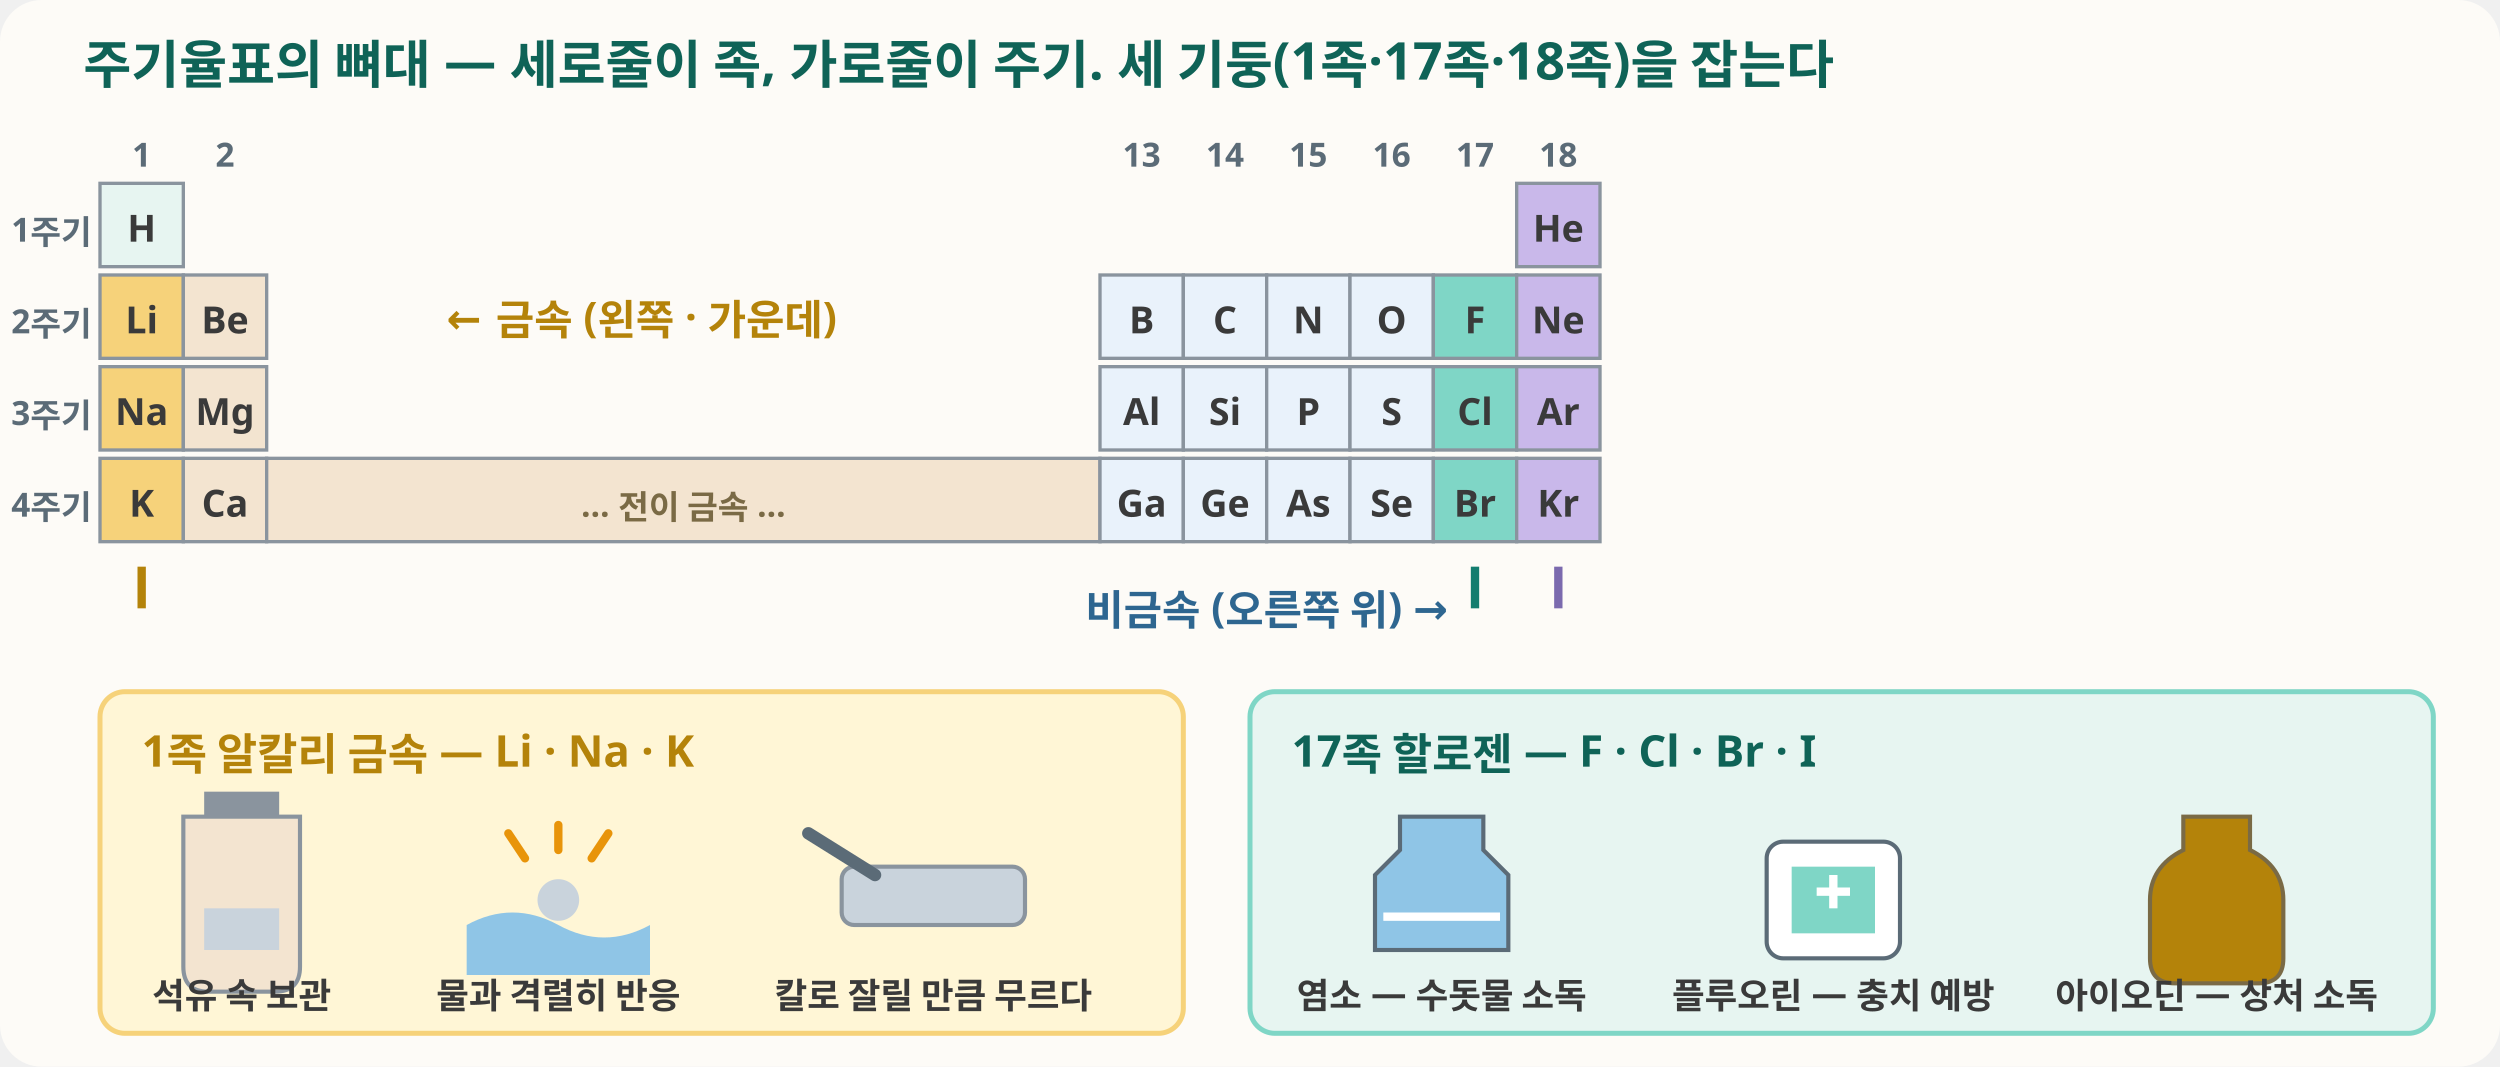
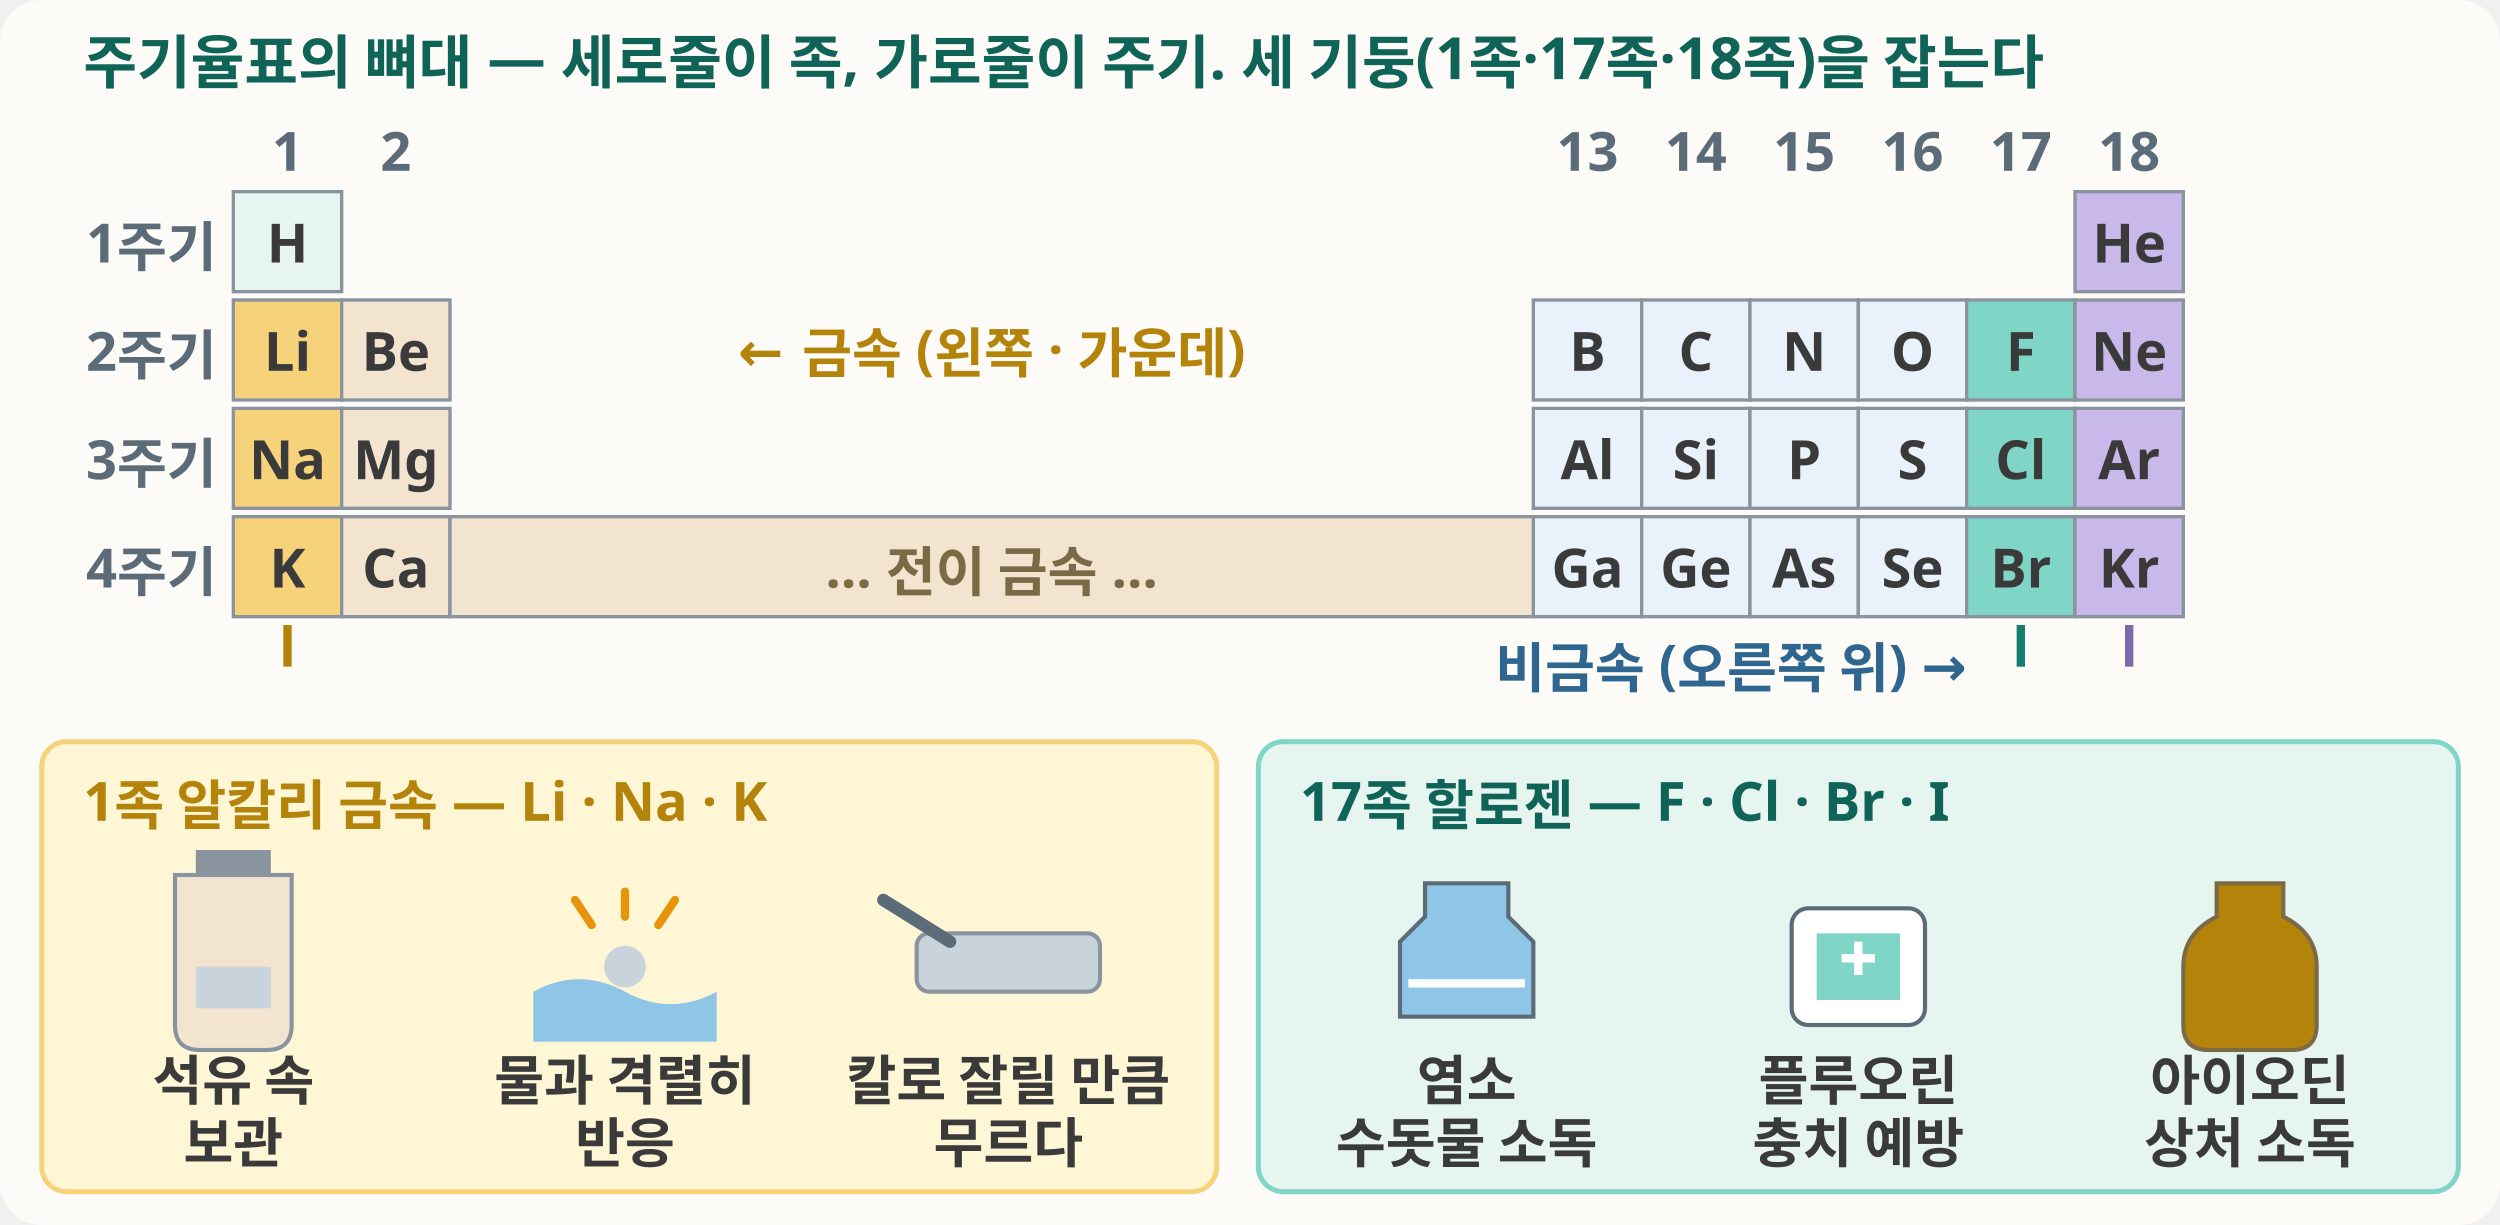
- <svg width="600" height="256" viewBox="0 0 600 256" font-family="PC Sans">
-   <rect width="600" height="256" rx="10" fill="#FDFBF7" />
-   <text x="20" y="20" font-size="12.5" font-weight="900" fill="#0F6357">주기율표의 뼈대 — 세로줄이 족, 가로줄이 주기. 세 기둥(1족·17족·18족)을 잡는다</text>
-   <g transform="translate(24,44)">
-     <g font-size="8" font-weight="800" fill="#5B6B77" text-anchor="middle">
-       <text x="10" y="-4">1</text>
-       <text x="30" y="-4">2</text>
-       <text x="250" y="-4">13</text>
-       <text x="270" y="-4">14</text>
-       <text x="290" y="-4">15</text>
-       <text x="310" y="-4">16</text>
-       <text x="330" y="-4">17</text>
-       <text x="350" y="-4">18</text>
+ <svg width="600" height="294" viewBox="0 0 600 294" font-family="PC Sans">
+   <rect width="600" height="294" rx="10" fill="#FDFBF7" />
+   <text x="20" y="20" font-size="14" font-weight="900" fill="#0F6357">주기율표의 뼈대 — 세로줄이 족, 가로줄이 주기. 세 기둥(1족·17족·18족)을 잡는다</text>
+   <g transform="translate(56,46)">
+     <g font-size="13" font-weight="800" fill="#5B6B77" text-anchor="middle">
+       <text x="13" y="-5">1</text>
+       <text x="39" y="-5">2</text>
+       <text x="325" y="-5">13</text>
+       <text x="351" y="-5">14</text>
+       <text x="377" y="-5">15</text>
+       <text x="403" y="-5">16</text>
+       <text x="429" y="-5">17</text>
+       <text x="455" y="-5">18</text>
    </g>
-     <rect x="0" y="0" width="20" height="20" fill="#E7F5F1" stroke="#8A949E" stroke-width="0.8" />
-     <text x="10" y="14" text-anchor="middle" font-size="9" font-weight="900" fill="#3A3A3A">H</text>
-     <rect x="340" y="0" width="20" height="20" fill="#C9B8EA" stroke="#8A949E" stroke-width="0.8" />
-     <text x="350" y="14" text-anchor="middle" font-size="9" font-weight="900" fill="#3A3A3A">He</text>
-     <rect x="0" y="22" width="20" height="20" fill="#F6D27A" stroke="#8A949E" stroke-width="0.8" />
-     <text x="10" y="36" text-anchor="middle" font-size="9" font-weight="900" fill="#3A3A3A">Li</text>
-     <rect x="20" y="22" width="20" height="20" fill="#F3E4D0" stroke="#8A949E" stroke-width="0.8" />
-     <text x="30" y="36" text-anchor="middle" font-size="9" font-weight="900" fill="#3A3A3A">Be</text>
-     <g fill="#E9F2FB" stroke="#8A949E" stroke-width="0.8">
-       <rect x="240" y="22" width="20" height="20" />
-       <rect x="260" y="22" width="20" height="20" />
-       <rect x="280" y="22" width="20" height="20" />
-       <rect x="300" y="22" width="20" height="20" />
+     <rect x="0" y="0" width="26" height="24" fill="#E7F5F1" stroke="#8A949E" stroke-width="0.8" />
+     <text x="13" y="17" text-anchor="middle" font-size="13" font-weight="900" fill="#3A3A3A">H</text>
+     <rect x="442" y="0" width="26" height="24" fill="#C9B8EA" stroke="#8A949E" stroke-width="0.8" />
+     <text x="455" y="17" text-anchor="middle" font-size="13" font-weight="900" fill="#3A3A3A">He</text>
+     <rect x="0" y="26" width="26" height="24" fill="#F6D27A" stroke="#8A949E" stroke-width="0.8" />
+     <text x="13" y="43" text-anchor="middle" font-size="13" font-weight="900" fill="#3A3A3A">Li</text>
+     <rect x="26" y="26" width="26" height="24" fill="#F3E4D0" stroke="#8A949E" stroke-width="0.8" />
+     <text x="39" y="43" text-anchor="middle" font-size="13" font-weight="900" fill="#3A3A3A">Be</text>
+     <rect x="312" y="26" width="26" height="24" fill="#E9F2FB" stroke="#8A949E" stroke-width="0.8" />
+     <text x="325" y="43" text-anchor="middle" font-size="13" font-weight="900" fill="#3A3A3A">B</text>
+     <rect x="338" y="26" width="26" height="24" fill="#E9F2FB" stroke="#8A949E" stroke-width="0.8" />
+     <text x="351" y="43" text-anchor="middle" font-size="13" font-weight="900" fill="#3A3A3A">C</text>
+     <rect x="364" y="26" width="26" height="24" fill="#E9F2FB" stroke="#8A949E" stroke-width="0.8" />
+     <text x="377" y="43" text-anchor="middle" font-size="13" font-weight="900" fill="#3A3A3A">N</text>
+     <rect x="390" y="26" width="26" height="24" fill="#E9F2FB" stroke="#8A949E" stroke-width="0.8" />
+     <text x="403" y="43" text-anchor="middle" font-size="13" font-weight="900" fill="#3A3A3A">O</text>
+     <rect x="416" y="26" width="26" height="24" fill="#7FD6C6" stroke="#8A949E" stroke-width="0.8" />
+     <text x="429" y="43" text-anchor="middle" font-size="13" font-weight="900" fill="#3A3A3A">F</text>
+     <rect x="442" y="26" width="26" height="24" fill="#C9B8EA" stroke="#8A949E" stroke-width="0.8" />
+     <text x="455" y="43" text-anchor="middle" font-size="13" font-weight="900" fill="#3A3A3A">Ne</text>
+     <rect x="0" y="52" width="26" height="24" fill="#F6D27A" stroke="#8A949E" stroke-width="0.8" />
+     <text x="13" y="69" text-anchor="middle" font-size="13" font-weight="900" fill="#3A3A3A">Na</text>
+     <rect x="26" y="52" width="26" height="24" fill="#F3E4D0" stroke="#8A949E" stroke-width="0.8" />
+     <text x="39" y="69" text-anchor="middle" font-size="13" font-weight="900" fill="#3A3A3A">Mg</text>
+     <rect x="312" y="52" width="26" height="24" fill="#E9F2FB" stroke="#8A949E" stroke-width="0.8" />
+     <text x="325" y="69" text-anchor="middle" font-size="13" font-weight="900" fill="#3A3A3A">Al</text>
+     <rect x="338" y="52" width="26" height="24" fill="#E9F2FB" stroke="#8A949E" stroke-width="0.8" />
+     <text x="351" y="69" text-anchor="middle" font-size="13" font-weight="900" fill="#3A3A3A">Si</text>
+     <rect x="364" y="52" width="26" height="24" fill="#E9F2FB" stroke="#8A949E" stroke-width="0.8" />
+     <text x="377" y="69" text-anchor="middle" font-size="13" font-weight="900" fill="#3A3A3A">P</text>
+     <rect x="390" y="52" width="26" height="24" fill="#E9F2FB" stroke="#8A949E" stroke-width="0.8" />
+     <text x="403" y="69" text-anchor="middle" font-size="13" font-weight="900" fill="#3A3A3A">S</text>
+     <rect x="416" y="52" width="26" height="24" fill="#7FD6C6" stroke="#8A949E" stroke-width="0.8" />
+     <text x="429" y="69" text-anchor="middle" font-size="13" font-weight="900" fill="#3A3A3A">Cl</text>
+     <rect x="442" y="52" width="26" height="24" fill="#C9B8EA" stroke="#8A949E" stroke-width="0.8" />
+     <text x="455" y="69" text-anchor="middle" font-size="13" font-weight="900" fill="#3A3A3A">Ar</text>
+     <rect x="0" y="78" width="26" height="24" fill="#F6D27A" stroke="#8A949E" stroke-width="0.8" />
+     <text x="13" y="95" text-anchor="middle" font-size="13" font-weight="900" fill="#3A3A3A">K</text>
+     <rect x="26" y="78" width="26" height="24" fill="#F3E4D0" stroke="#8A949E" stroke-width="0.8" />
+     <text x="39" y="95" text-anchor="middle" font-size="13" font-weight="900" fill="#3A3A3A">Ca</text>
+     <rect x="312" y="78" width="26" height="24" fill="#E9F2FB" stroke="#8A949E" stroke-width="0.8" />
+     <text x="325" y="95" text-anchor="middle" font-size="13" font-weight="900" fill="#3A3A3A">Ga</text>
+     <rect x="338" y="78" width="26" height="24" fill="#E9F2FB" stroke="#8A949E" stroke-width="0.8" />
+     <text x="351" y="95" text-anchor="middle" font-size="13" font-weight="900" fill="#3A3A3A">Ge</text>
+     <rect x="364" y="78" width="26" height="24" fill="#E9F2FB" stroke="#8A949E" stroke-width="0.8" />
+     <text x="377" y="95" text-anchor="middle" font-size="13" font-weight="900" fill="#3A3A3A">As</text>
+     <rect x="390" y="78" width="26" height="24" fill="#E9F2FB" stroke="#8A949E" stroke-width="0.8" />
+     <text x="403" y="95" text-anchor="middle" font-size="13" font-weight="900" fill="#3A3A3A">Se</text>
+     <rect x="416" y="78" width="26" height="24" fill="#7FD6C6" stroke="#8A949E" stroke-width="0.8" />
+     <text x="429" y="95" text-anchor="middle" font-size="13" font-weight="900" fill="#3A3A3A">Br</text>
+     <rect x="442" y="78" width="26" height="24" fill="#C9B8EA" stroke="#8A949E" stroke-width="0.8" />
+     <text x="455" y="95" text-anchor="middle" font-size="13" font-weight="900" fill="#3A3A3A">Kr</text>
+     <rect x="52" y="78" width="260" height="24" fill="#F3E4D0" stroke="#8A949E" stroke-width="0.8" />
+     <text x="182" y="95" text-anchor="middle" font-size="13" font-weight="800" fill="#7A6A45">… 전이 금속 …</text>
+     <g font-size="13" font-weight="800" fill="#5B6B77" text-anchor="end">
+       <text x="-4" y="17">1주기</text>
+       <text x="-4" y="43">2주기</text>
+       <text x="-4" y="69">3주기</text>
+       <text x="-4" y="95">4주기</text>
    </g>
-     <g font-size="9" font-weight="900" fill="#3A3A3A" text-anchor="middle">
-       <text x="250" y="36">B</text>
-       <text x="270" y="36">C</text>
-       <text x="290" y="36">N</text>
-       <text x="310" y="36">O</text>
-     </g>
-     <rect x="320" y="22" width="20" height="20" fill="#7FD6C6" stroke="#8A949E" stroke-width="0.8" />
-     <text x="330" y="36" text-anchor="middle" font-size="9" font-weight="900" fill="#3A3A3A">F</text>
-     <rect x="340" y="22" width="20" height="20" fill="#C9B8EA" stroke="#8A949E" stroke-width="0.8" />
-     <text x="350" y="36" text-anchor="middle" font-size="9" font-weight="900" fill="#3A3A3A">Ne</text>
-     <rect x="0" y="44" width="20" height="20" fill="#F6D27A" stroke="#8A949E" stroke-width="0.8" />
-     <text x="10" y="58" text-anchor="middle" font-size="9" font-weight="900" fill="#3A3A3A">Na</text>
-     <rect x="20" y="44" width="20" height="20" fill="#F3E4D0" stroke="#8A949E" stroke-width="0.8" />
-     <text x="30" y="58" text-anchor="middle" font-size="9" font-weight="900" fill="#3A3A3A">Mg</text>
-     <g fill="#E9F2FB" stroke="#8A949E" stroke-width="0.8">
-       <rect x="240" y="44" width="20" height="20" />
-       <rect x="260" y="44" width="20" height="20" />
-       <rect x="280" y="44" width="20" height="20" />
-       <rect x="300" y="44" width="20" height="20" />
-     </g>
-     <g font-size="9" font-weight="900" fill="#3A3A3A" text-anchor="middle">
-       <text x="250" y="58">Al</text>
-       <text x="270" y="58">Si</text>
-       <text x="290" y="58">P</text>
-       <text x="310" y="58">S</text>
-     </g>
-     <rect x="320" y="44" width="20" height="20" fill="#7FD6C6" stroke="#8A949E" stroke-width="0.8" />
-     <text x="330" y="58" text-anchor="middle" font-size="9" font-weight="900" fill="#3A3A3A">Cl</text>
-     <rect x="340" y="44" width="20" height="20" fill="#C9B8EA" stroke="#8A949E" stroke-width="0.8" />
-     <text x="350" y="58" text-anchor="middle" font-size="9" font-weight="900" fill="#3A3A3A">Ar</text>
-     <rect x="0" y="66" width="20" height="20" fill="#F6D27A" stroke="#8A949E" stroke-width="0.8" />
-     <text x="10" y="80" text-anchor="middle" font-size="9" font-weight="900" fill="#3A3A3A">K</text>
-     <rect x="20" y="66" width="20" height="20" fill="#F3E4D0" stroke="#8A949E" stroke-width="0.8" />
-     <text x="30" y="80" text-anchor="middle" font-size="9" font-weight="900" fill="#3A3A3A">Ca</text>
-     <g fill="#F3E4D0" stroke="#8A949E" stroke-width="0.8">
-       <rect x="40" y="66" width="200" height="20" />
-     </g>
-     <text x="140" y="80" text-anchor="middle" font-size="8" font-weight="800" fill="#7A6A45">… 전이 금속 …</text>
-     <g fill="#E9F2FB" stroke="#8A949E" stroke-width="0.8">
-       <rect x="240" y="66" width="20" height="20" />
-       <rect x="260" y="66" width="20" height="20" />
-       <rect x="280" y="66" width="20" height="20" />
-       <rect x="300" y="66" width="20" height="20" />
-     </g>
-     <g font-size="9" font-weight="900" fill="#3A3A3A" text-anchor="middle">
-       <text x="250" y="80">Ga</text>
-       <text x="270" y="80">Ge</text>
-       <text x="290" y="80">As</text>
-       <text x="310" y="80">Se</text>
-     </g>
-     <rect x="320" y="66" width="20" height="20" fill="#7FD6C6" stroke="#8A949E" stroke-width="0.8" />
-     <text x="330" y="80" text-anchor="middle" font-size="9" font-weight="900" fill="#3A3A3A">Br</text>
-     <rect x="340" y="66" width="20" height="20" fill="#C9B8EA" stroke="#8A949E" stroke-width="0.8" />
-     <text x="350" y="80" text-anchor="middle" font-size="9" font-weight="900" fill="#3A3A3A">Kr</text>
-     <g font-size="8" font-weight="800" fill="#5B6B77" text-anchor="end">
-       <text x="-2" y="14">1주기</text>
-       <text x="-2" y="36">2주기</text>
-       <text x="-2" y="58">3주기</text>
-       <text x="-2" y="80">4주기</text>
-     </g>
-     <text x="130" y="36" text-anchor="middle" font-size="10" font-weight="900" fill="#B4830A">← 금속 (왼쪽 · 가운데)</text>
-     <text x="280" y="106" text-anchor="middle" font-size="10" font-weight="900" fill="#2E6690">비금속 (오른쪽 위) →</text>
-     <path d="M10,92 v10" stroke="#B4830A" stroke-width="2" />
-     <path d="M330,92 v10" stroke="#147D6F" stroke-width="2" />
-     <path d="M350,92 v10" stroke="#7B6AAE" stroke-width="2" />
+     <text x="182" y="43" text-anchor="middle" font-size="13" font-weight="900" fill="#B4830A">← 금속 (왼쪽 · 가운데)</text>
+     <text x="416" y="119" text-anchor="end" font-size="13" font-weight="900" fill="#2E6690">비금속 (오른쪽 위) →</text>
+     <path d="M13,104 v10" stroke="#B4830A" stroke-width="2" />
+     <path d="M429,104 v10" stroke="#147D6F" stroke-width="2" />
+     <path d="M455,104 v10" stroke="#7B6AAE" stroke-width="2" />
  </g>
-   <g transform="translate(24,166)">
-     <rect width="260" height="82" rx="6" fill="#FFF6D6" stroke="#F6D27A" stroke-width="1.2" />
-     <text x="10" y="18" font-size="10.5" font-weight="900" fill="#B4830A">1족 알칼리 금속 — Li · Na · K</text>
-     <g transform="translate(34,52)">
+   <g transform="translate(10,178)">
+     <rect width="282" height="108" rx="6" fill="#FFF6D6" stroke="#F6D27A" stroke-width="1.2" />
+     <text x="10" y="19" font-size="13" font-weight="900" fill="#B4830A">1족 알칼리 금속 — Li · Na · K</text>
+     <g transform="translate(46,54)">
      <path d="M-14,-22 h28 v36 q0,6 -6,6 h-16 q-6,0 -6,-6 z" fill="#F3E4D0" stroke="#8A949E" stroke-width="1" />
      <rect x="-9" y="-28" width="18" height="6" fill="#8A949E" />
      <rect x="-9" y="0" width="18" height="10" fill="#C9D3DC" />
    </g>
-     <text x="34" y="76" text-anchor="middle" font-size="8.5" font-weight="800" fill="#3A3A3A">석유 속 보관</text>
-     <g transform="translate(110,52)">
+     <text x="46" y="86" text-anchor="middle" font-size="13" font-weight="800" fill="#3A3A3A">석유 속</text>
+     <text x="46" y="101" text-anchor="middle" font-size="13" font-weight="800" fill="#3A3A3A">보관</text>
+     <g transform="translate(140,56)">
      <path d="M-22,4 q11,-6 22,0 t22,0 v12 h-44 z" fill="#8FC5E6" />
      <circle cx="0" cy="-2" r="5" fill="#C9D3DC" />
      <g stroke="#E8940A" stroke-width="2" stroke-linecap="round">
        <line x1="-8" y1="-12" x2="-12" y2="-18" />
        <line x1="8" y1="-12" x2="12" y2="-18" />
        <line x1="0" y1="-14" x2="0" y2="-20" />
      </g>
    </g>
-     <text x="110" y="76" text-anchor="middle" font-size="8.5" font-weight="800" fill="#3A3A3A">물과 격렬히 반응</text>
-     <g transform="translate(200,50)">
+     <text x="140" y="86" text-anchor="middle" font-size="13" font-weight="800" fill="#3A3A3A">물과 격렬히</text>
+     <text x="140" y="101" text-anchor="middle" font-size="13" font-weight="800" fill="#3A3A3A">반응</text>
+     <g transform="translate(232,54)">
      <rect x="-22" y="-8" width="44" height="14" rx="3" fill="#C9D3DC" stroke="#8A949E" />
      <path d="M-30,-16 l16,10" stroke="#5B6B77" stroke-width="3" stroke-linecap="round" />
    </g>
-     <text x="200" y="76" text-anchor="middle" font-size="8.5" font-weight="800" fill="#3A3A3A">칼로 잘릴 만큼 무르다</text>
+     <text x="232" y="86" text-anchor="middle" font-size="13" font-weight="800" fill="#3A3A3A">칼로 잘릴 만큼</text>
+     <text x="232" y="101" text-anchor="middle" font-size="13" font-weight="800" fill="#3A3A3A">무르다</text>
  </g>
-   <g transform="translate(300,166)">
-     <rect width="284" height="82" rx="6" fill="#E7F5F1" stroke="#7FD6C6" stroke-width="1.2" />
-     <text x="10" y="18" font-size="10.5" font-weight="900" fill="#0F6357">17족 할로젠 — F · Cl · Br · I</text>
-     <g transform="translate(46,50)">
+   <g transform="translate(302,178)">
+     <rect width="288" height="108" rx="6" fill="#E7F5F1" stroke="#7FD6C6" stroke-width="1.2" />
+     <text x="10" y="19" font-size="13" font-weight="900" fill="#0F6357">17족 할로젠 — F · Cl · Br · I</text>
+     <g transform="translate(50,54)">
      <path d="M-10,-20 h20 v8 l6,6 v18 h-32 v-18 l6,-6 z" fill="#8FC5E6" stroke="#5B6B77" stroke-width="1" />
      <path d="M-14,4 h28" stroke="#FFFFFF" stroke-width="2" />
    </g>
-     <text x="46" y="76" text-anchor="middle" font-size="8.5" font-weight="800" fill="#3A3A3A">염소 — 수돗물 소독</text>
-     <g transform="translate(140,50)">
+     <text x="50" y="86" text-anchor="middle" font-size="13" font-weight="800" fill="#3A3A3A">염소</text>
+     <text x="50" y="101" text-anchor="middle" font-size="13" font-weight="800" fill="#3A3A3A">수돗물 소독</text>
+     <g transform="translate(144,54)">
      <rect x="-16" y="-14" width="32" height="28" rx="4" fill="#FFFFFF" stroke="#5B6B77" stroke-width="1" />
      <rect x="-10" y="-8" width="20" height="16" fill="#7FD6C6" />
      <path d="M-4,-2 h8 M0,-6 v8" stroke="#FFFFFF" stroke-width="2" />
    </g>
-     <text x="140" y="76" text-anchor="middle" font-size="8.5" font-weight="800" fill="#3A3A3A">플루오린 — 충치 예방</text>
-     <g transform="translate(232,50)">
+     <text x="144" y="86" text-anchor="middle" font-size="13" font-weight="800" fill="#3A3A3A">플루오린</text>
+     <text x="144" y="101" text-anchor="middle" font-size="13" font-weight="800" fill="#3A3A3A">충치 예방</text>
+     <g transform="translate(238,54)">
      <path d="M-8,-20 h16 v8 q8,4 8,12 v14 q0,6 -6,6 h-20 q-6,0 -6,-6 v-14 q0,-8 8,-12 z" fill="#B4830A" stroke="#7A6A45" stroke-width="1" />
    </g>
-     <text x="232" y="76" text-anchor="middle" font-size="8.5" font-weight="800" fill="#3A3A3A">아이오딘 — 상처 소독</text>
+     <text x="238" y="86" text-anchor="middle" font-size="13" font-weight="800" fill="#3A3A3A">아이오딘</text>
+     <text x="238" y="101" text-anchor="middle" font-size="13" font-weight="800" fill="#3A3A3A">상처 소독</text>
  </g>
</svg>
